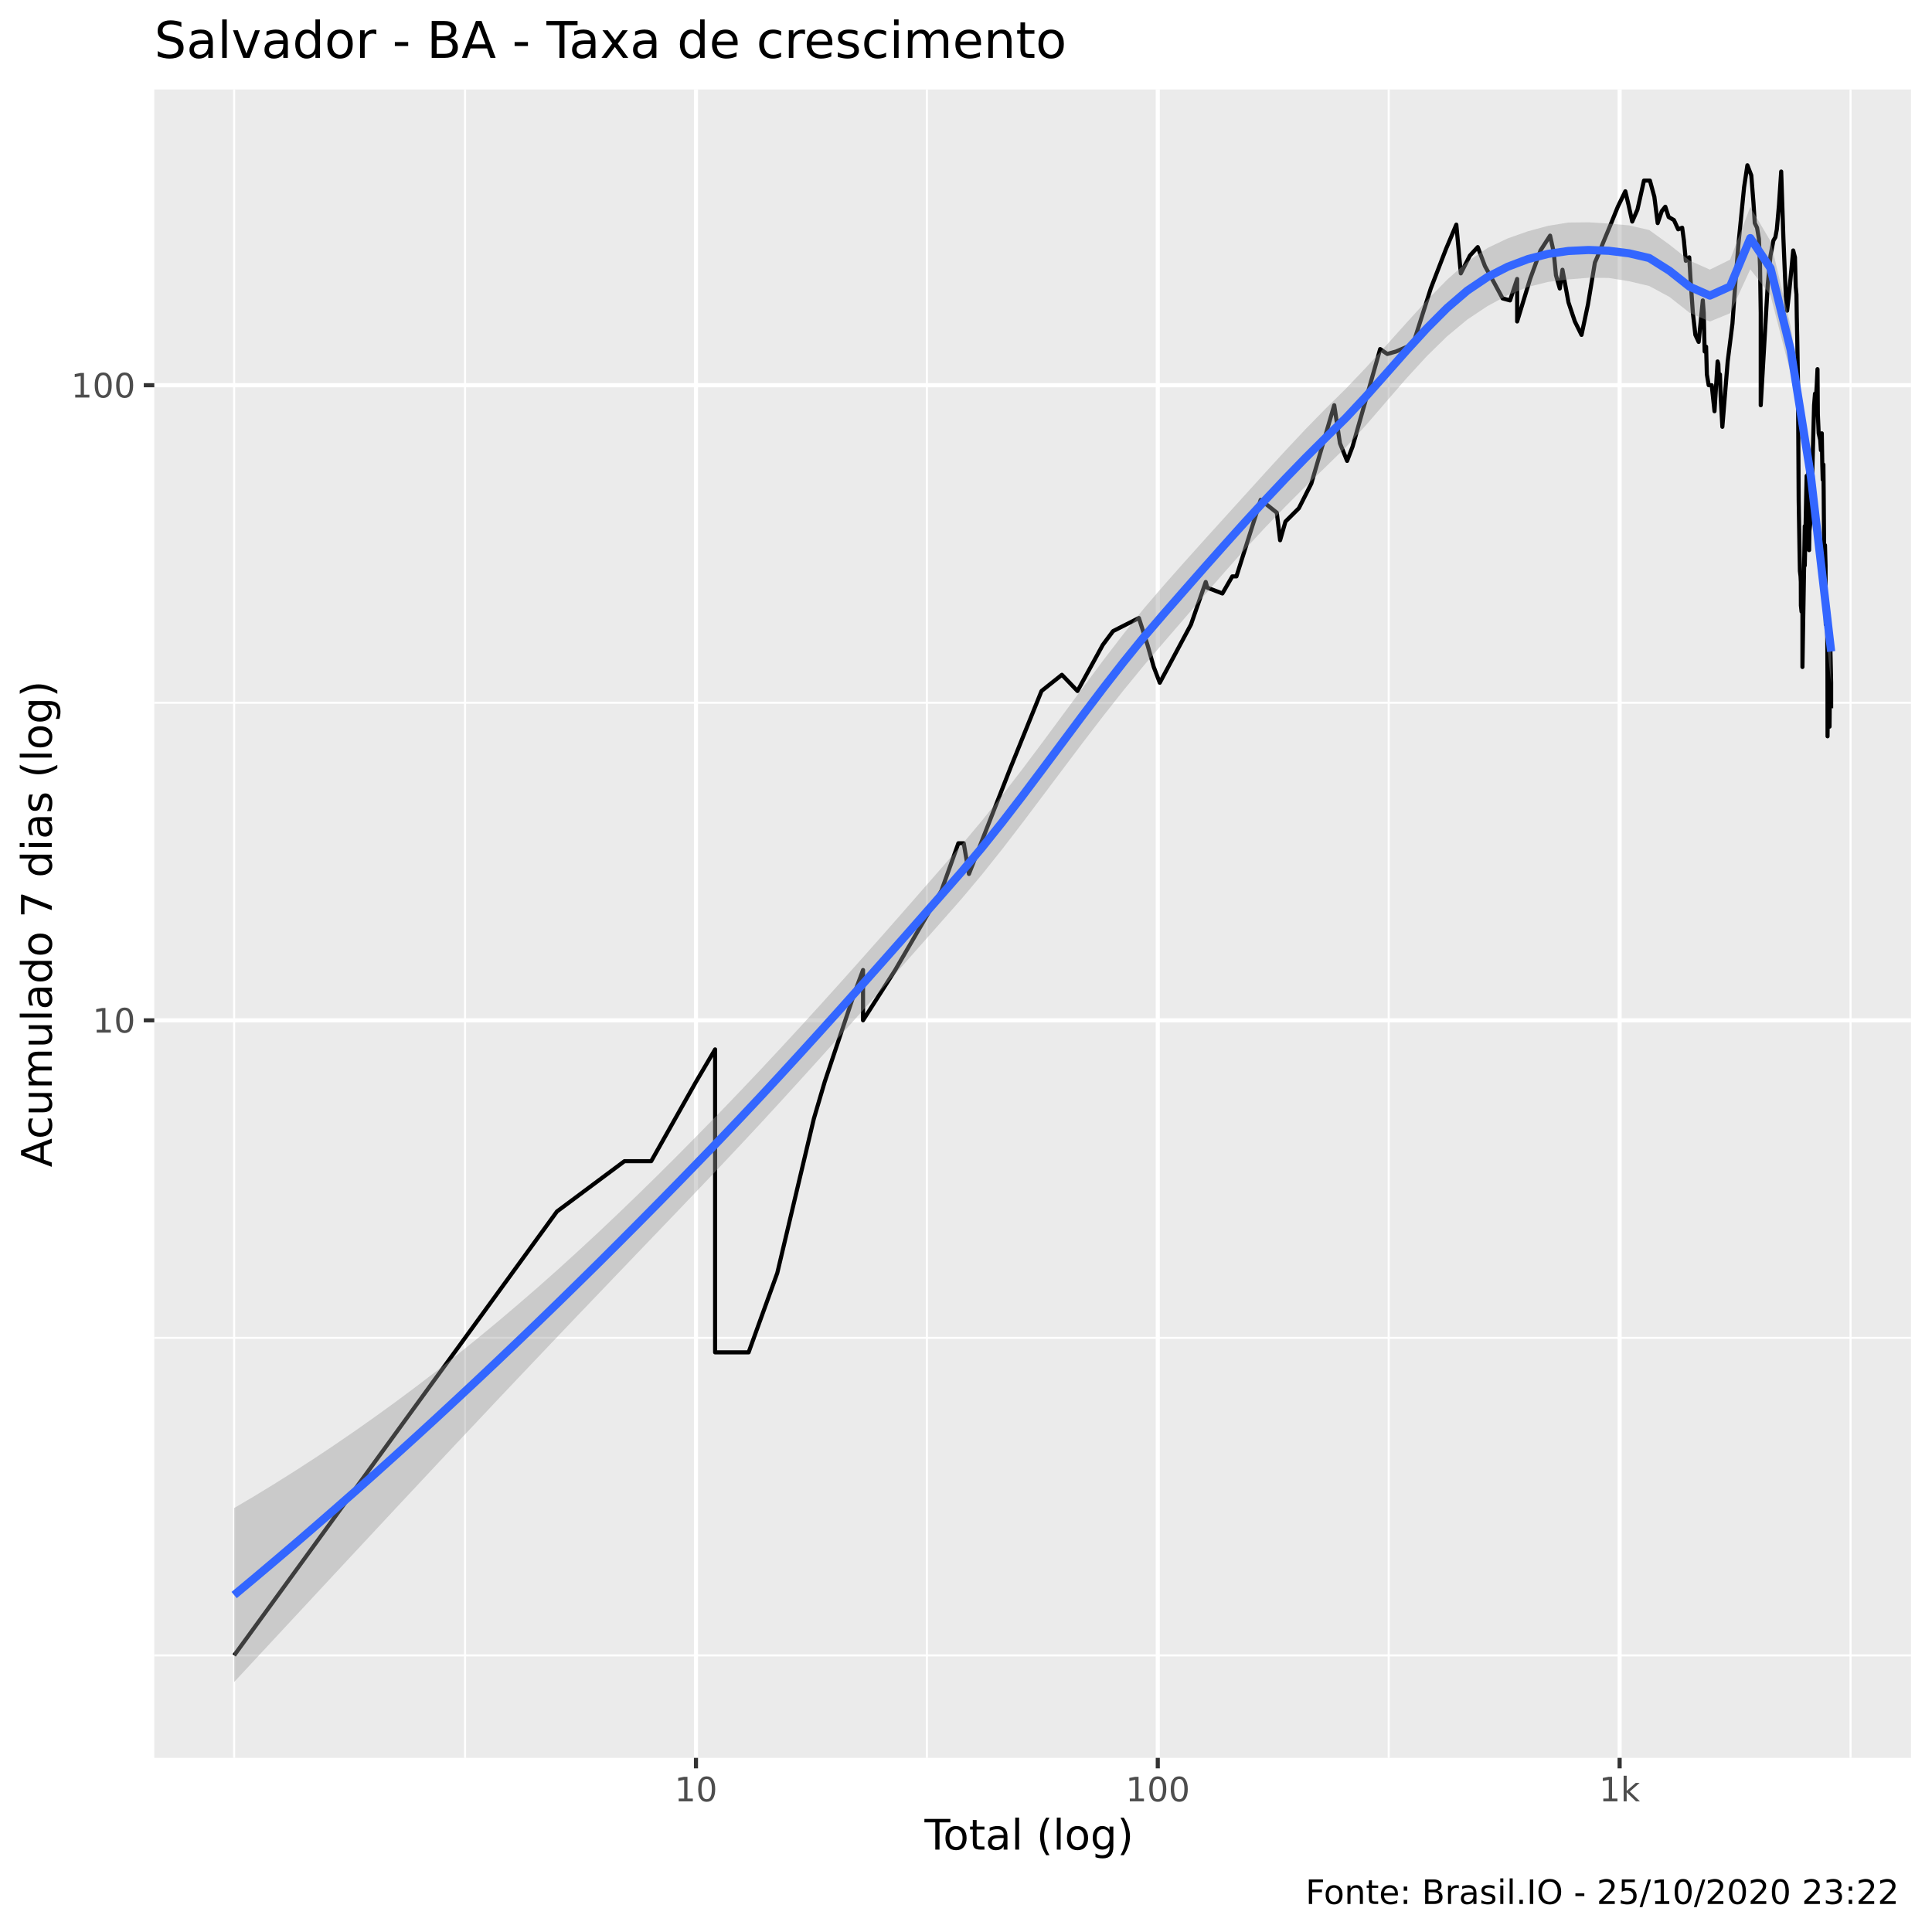
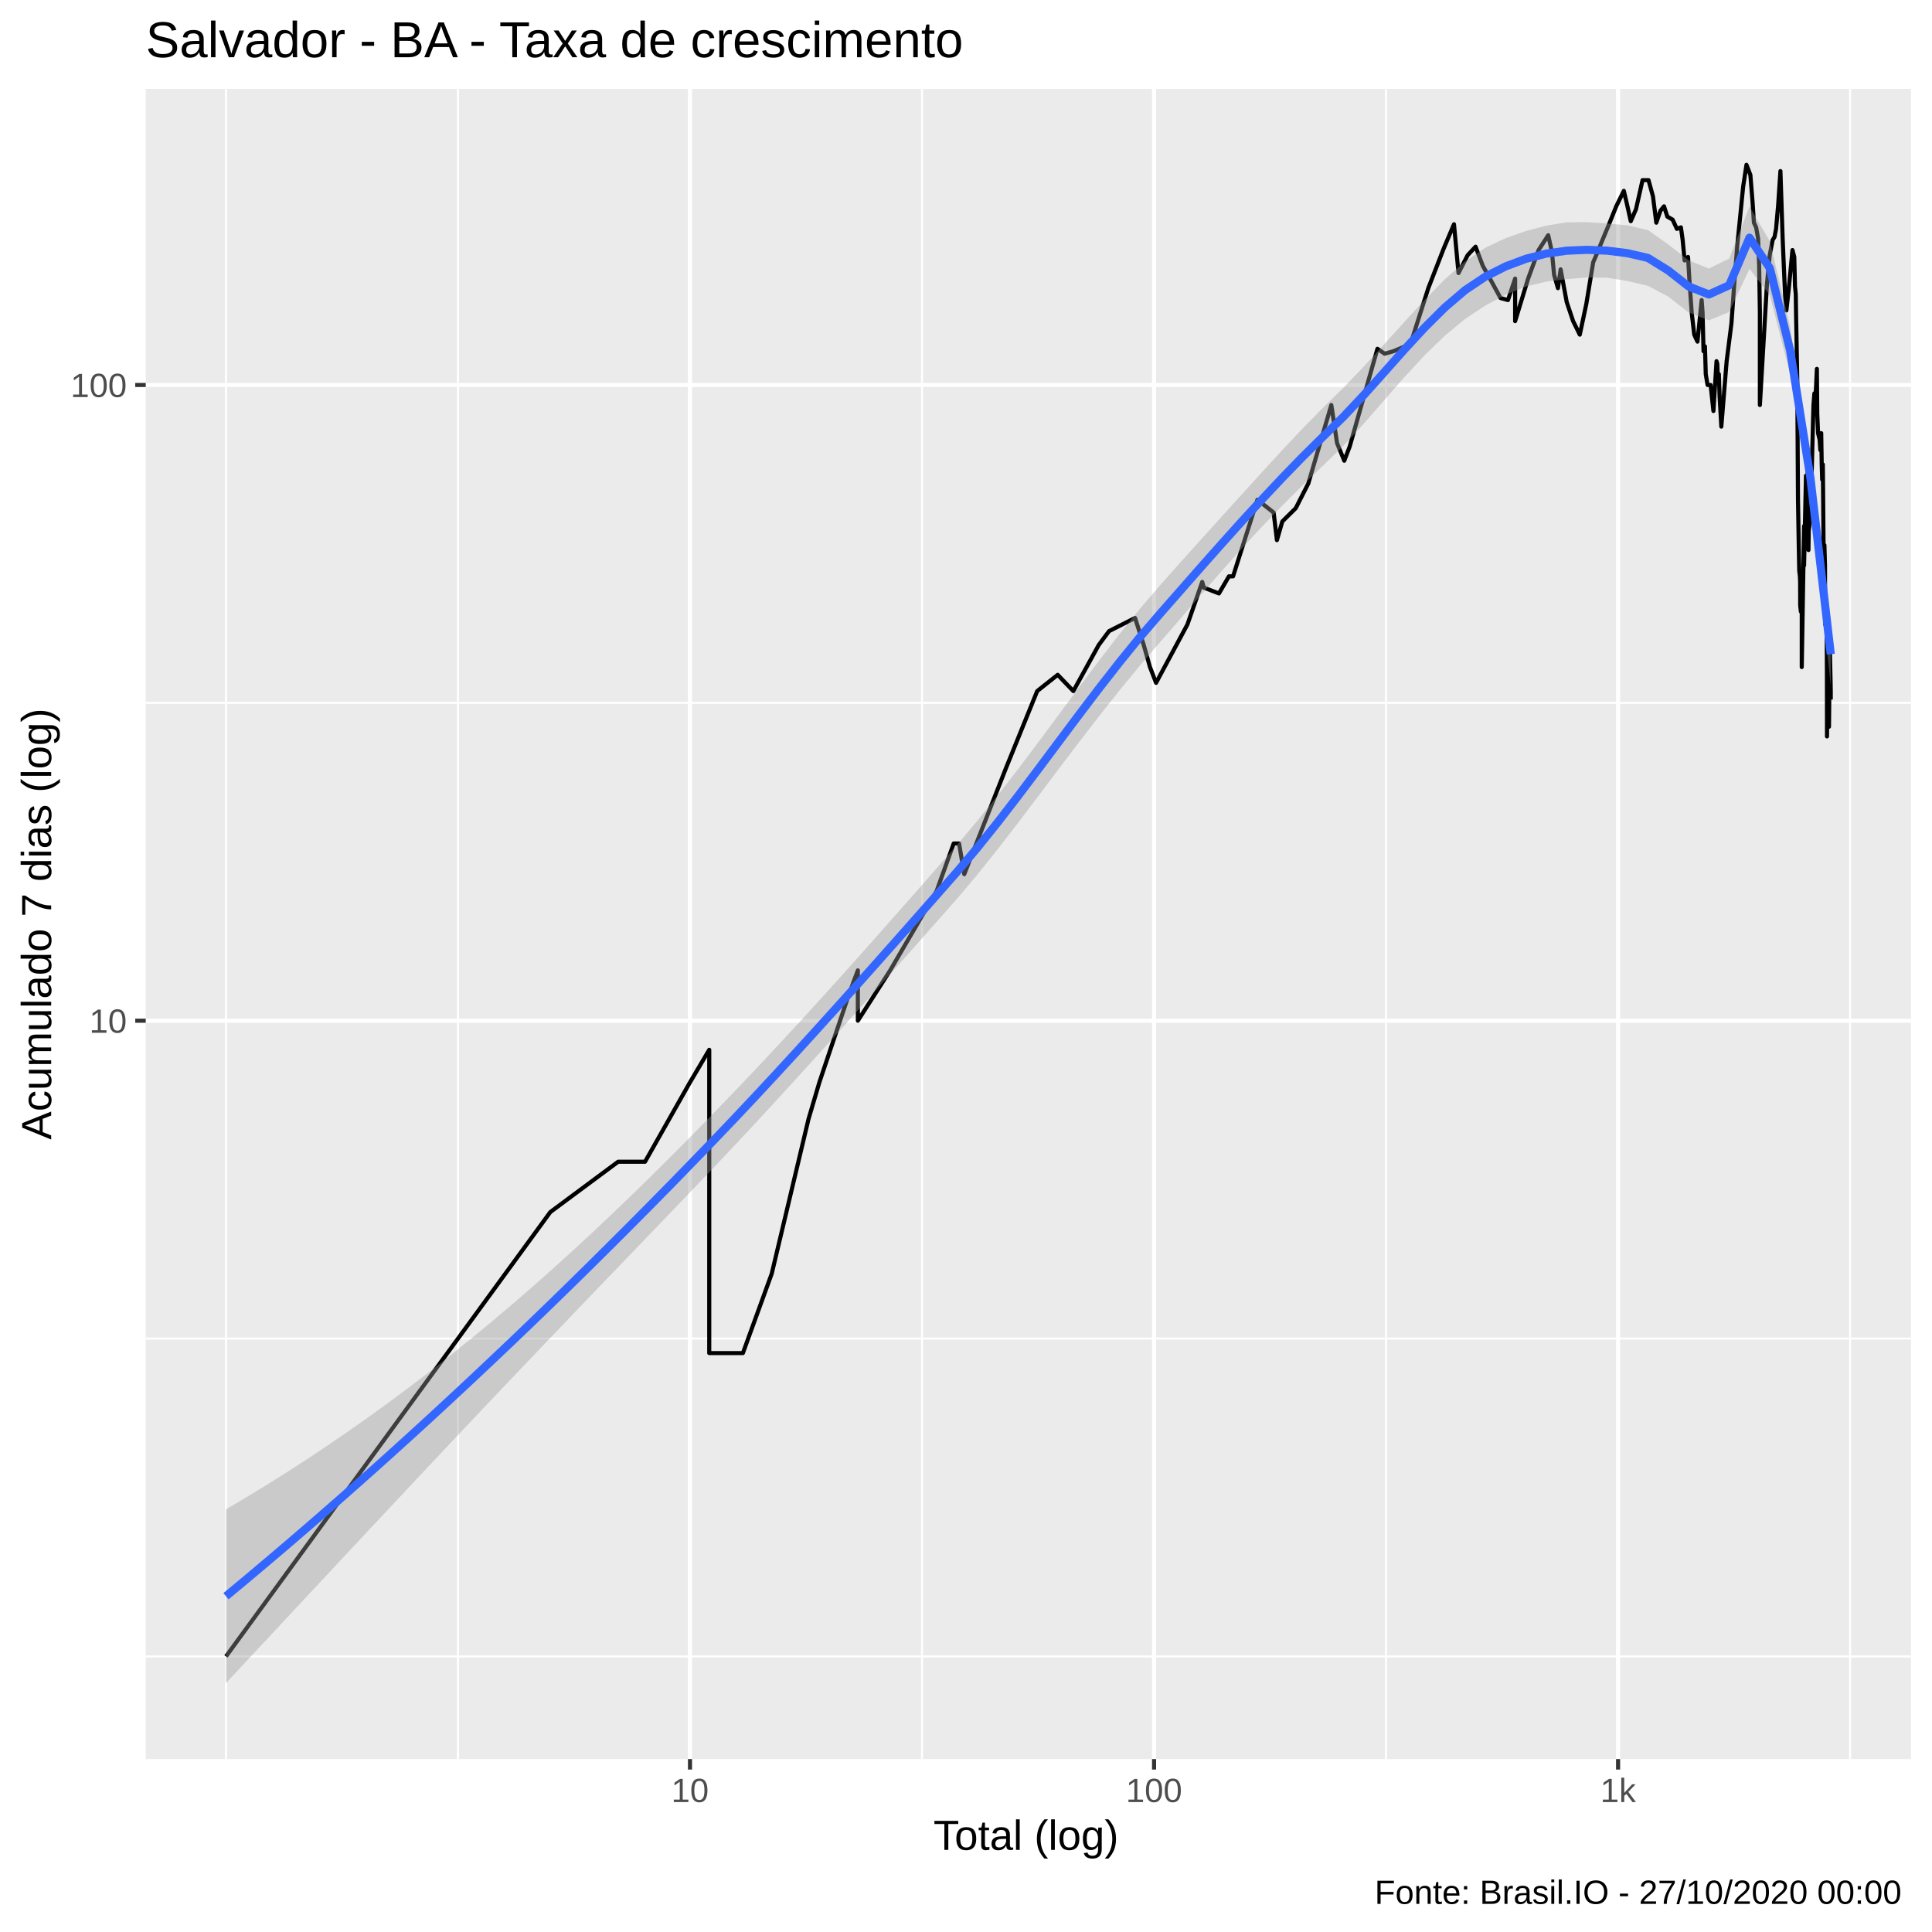
<svg xmlns="http://www.w3.org/2000/svg" viewBox="0 0 504.00 504.00">
  <defs>
    <style type="text/css">
    line, polyline, polygon, path, rect, circle {
      fill: none;
      stroke: #000000;
      stroke-linecap: round;
      stroke-linejoin: round;
      stroke-miterlimit: 10.00;
    }
  </style>
  </defs>
  <rect width="100%" height="100%" style="stroke: none; fill: #FFFFFF;" />
-   <rect x="0" y="0.00" width="504.00" height="504.00" style="stroke-width: 1.07; stroke: #FFFFFF; fill: #FFFFFF;" />
+   <rect x="-0" y="0.00" width="504.00" height="504.00" style="stroke-width: 1.07; stroke: #FFFFFF; fill: #FFFFFF;" />
  <defs>
-     <clipPath id="cpNDAuMjV8NDk4LjUyfDQ1OC41N3wyMy4zMw==">
-       <rect x="40.25" y="23.33" width="458.27" height="435.24" />
+     <clipPath id="cpMzguMDJ8NDk4LjUyfDQ1OC44OHwyMy4xOQ==">
+       <rect x="38.02" y="23.19" width="460.50" height="435.69" />
    </clipPath>
  </defs>
-   <rect x="40.25" y="23.33" width="458.27" height="435.24" style="stroke-width: 1.07; stroke: none; fill: #EBEBEB;" clip-path="url(#cpNDAuMjV8NDk4LjUyfDQ1OC41N3wyMy4zMw==)" />
-   <polyline points="40.25,431.84 498.52,431.84 " style="stroke-width: 0.53; stroke: #FFFFFF; stroke-linecap: butt;" clip-path="url(#cpNDAuMjV8NDk4LjUyfDQ1OC41N3wyMy4zMw==)" />
-   <polyline points="40.25,349.00 498.52,349.00 " style="stroke-width: 0.53; stroke: #FFFFFF; stroke-linecap: butt;" clip-path="url(#cpNDAuMjV8NDk4LjUyfDQ1OC41N3wyMy4zMw==)" />
-   <polyline points="40.25,183.33 498.52,183.33 " style="stroke-width: 0.53; stroke: #FFFFFF; stroke-linecap: butt;" clip-path="url(#cpNDAuMjV8NDk4LjUyfDQ1OC41N3wyMy4zMw==)" />
-   <polyline points="61.08,458.57 61.08,23.33 " style="stroke-width: 0.53; stroke: #FFFFFF; stroke-linecap: butt;" clip-path="url(#cpNDAuMjV8NDk4LjUyfDQ1OC41N3wyMy4zMw==)" />
-   <polyline points="121.32,458.57 121.32,23.33 " style="stroke-width: 0.53; stroke: #FFFFFF; stroke-linecap: butt;" clip-path="url(#cpNDAuMjV8NDk4LjUyfDQ1OC41N3wyMy4zMw==)" />
-   <polyline points="241.80,458.57 241.80,23.33 " style="stroke-width: 0.53; stroke: #FFFFFF; stroke-linecap: butt;" clip-path="url(#cpNDAuMjV8NDk4LjUyfDQ1OC41N3wyMy4zMw==)" />
-   <polyline points="362.27,458.57 362.27,23.33 " style="stroke-width: 0.53; stroke: #FFFFFF; stroke-linecap: butt;" clip-path="url(#cpNDAuMjV8NDk4LjUyfDQ1OC41N3wyMy4zMw==)" />
-   <polyline points="482.75,458.57 482.75,23.33 " style="stroke-width: 0.53; stroke: #FFFFFF; stroke-linecap: butt;" clip-path="url(#cpNDAuMjV8NDk4LjUyfDQ1OC41N3wyMy4zMw==)" />
-   <polyline points="40.25,266.17 498.52,266.17 " style="stroke-width: 1.07; stroke: #FFFFFF; stroke-linecap: butt;" clip-path="url(#cpNDAuMjV8NDk4LjUyfDQ1OC41N3wyMy4zMw==)" />
-   <polyline points="40.25,100.49 498.52,100.49 " style="stroke-width: 1.07; stroke: #FFFFFF; stroke-linecap: butt;" clip-path="url(#cpNDAuMjV8NDk4LjUyfDQ1OC41N3wyMy4zMw==)" />
-   <polyline points="181.56,458.57 181.56,23.33 " style="stroke-width: 1.07; stroke: #FFFFFF; stroke-linecap: butt;" clip-path="url(#cpNDAuMjV8NDk4LjUyfDQ1OC41N3wyMy4zMw==)" />
-   <polyline points="302.03,458.57 302.03,23.33 " style="stroke-width: 1.07; stroke: #FFFFFF; stroke-linecap: butt;" clip-path="url(#cpNDAuMjV8NDk4LjUyfDQ1OC41N3wyMy4zMw==)" />
-   <polyline points="422.51,458.57 422.51,23.33 " style="stroke-width: 1.07; stroke: #FFFFFF; stroke-linecap: butt;" clip-path="url(#cpNDAuMjV8NDk4LjUyfDQ1OC41N3wyMy4zMw==)" />
-   <polyline points="61.08,431.84 97.35,381.97 97.35,381.97 97.35,381.97 118.57,352.79 145.29,316.04 145.29,316.04 162.90,302.92 169.88,302.92 181.56,282.22 186.55,273.75 186.55,282.22 186.55,302.92 186.55,302.92 186.55,332.09 186.55,352.79 195.29,352.79 202.77,332.09 212.31,291.83 212.31,291.83 215.14,282.22 222.81,259.31 225.14,253.05 225.14,266.17 233.53,253.05 245.59,232.35 250.01,219.98 251.41,219.98 252.77,227.99 263.63,200.24 271.70,180.26 277.02,176.03 281.08,180.26 287.68,168.24 289.03,166.42 290.36,164.64 297.10,161.22 299.35,168.24 300.98,174.00 302.55,178.11 310.69,162.91 314.54,151.82 314.95,153.30 318.89,154.82 321.47,150.36 322.55,150.36 328.87,130.39 333.08,133.74 333.94,140.94 335.34,136.06 338.82,132.60 342.08,126.16 348.06,105.71 349.56,115.65 351.42,120.24 352.83,116.55 360.04,91.06 361.90,92.34 364.18,91.70 368.62,89.81 373.24,75.26 377.24,64.90 379.91,58.60 381.08,71.32 383.45,66.68 385.50,64.46 387.38,69.43 389.78,73.76 391.98,77.84 393.92,78.37 395.78,72.77 395.78,83.86 399.16,72.77 401.87,65.34 404.37,61.47 405.32,65.78 405.90,71.80 406.90,75.26 407.60,70.37 409.17,78.90 410.83,83.86 412.57,87.37 414.25,79.43 416.06,68.50 417.23,65.78 418.09,63.59 419.99,59.00 422.04,53.93 424.00,49.90 424.86,53.56 425.80,57.80 427.16,54.69 428.86,47.11 430.41,47.11 431.57,51.34 432.44,58.20 433.51,55.07 434.43,53.93 435.30,56.62 436.68,57.41 437.78,59.82 438.83,59.41 439.28,62.74 439.78,68.04 440.67,67.13 441.00,72.77 441.62,81.62 442.27,87.37 443.13,89.20 444.21,78.37 444.45,81.62 444.69,91.70 445.07,90.44 445.27,97.67 445.74,100.49 446.54,100.49 447.26,107.28 448.07,94.29 448.26,94.96 448.42,99.07 448.68,97.67 448.87,103.43 449.31,111.34 450.70,94.29 451.94,84.44 452.74,73.26 453.47,64.03 454.21,56.62 454.98,48.84 455.84,43.11 456.86,45.75 457.42,52.81 457.77,58.20 458.36,59.41 458.85,62.31 459.14,69.43 459.32,81.62 459.32,105.71 461.15,74.26 461.87,66.68 462.63,62.74 463.14,61.89 463.52,59.82 464.07,53.56 464.66,44.75 465.24,62.31 465.54,69.43 465.88,77.32 466.20,81.06 466.79,75.77 467.79,65.34 468.25,67.13 468.45,74.76 468.64,76.80 468.73,82.73 468.84,87.98 469.03,99.07 469.22,130.39 469.44,143.51 469.54,148.94 469.71,150.36 469.78,151.82 469.80,157.95 469.97,159.56 470.20,156.36 470.20,174.00 470.81,137.25 470.81,147.54 471.18,129.31 471.30,124.13 471.36,129.31 471.53,132.60 471.75,121.19 471.94,143.51 472.02,138.46 472.44,134.89 472.78,123.14 473.24,105.71 473.48,102.68 473.62,105.71 473.93,100.49 474.13,96.30 474.22,108.07 474.44,113.04 474.84,114.77 475.02,117.45 475.25,113.04 475.38,121.19 475.49,125.13 475.67,121.19 475.74,128.24 475.87,144.83 476.08,142.21 476.23,147.54 476.25,156.36 476.29,162.91 476.47,161.22 476.59,157.95 476.66,162.91 476.73,176.03 476.75,192.08 476.94,172.03 477.07,162.91 477.12,176.03 477.14,187.12 477.25,182.48 477.27,189.56 477.47,168.24 477.60,174.00 477.69,178.11 477.69,184.76 " style="stroke-width: 1.07; stroke-linecap: butt;" clip-path="url(#cpNDAuMjV8NDk4LjUyfDQ1OC41N3wyMy4zMw==)" />
-   <polygon points="61.08,393.40 66.36,390.29 71.63,387.07 76.91,383.75 82.18,380.34 87.45,376.82 92.73,373.20 98.00,369.48 103.27,365.66 108.55,361.73 113.82,357.70 119.09,353.56 124.37,349.31 129.64,344.96 134.91,340.49 140.19,335.92 145.46,331.24 150.73,326.45 156.01,321.56 161.28,316.57 166.55,311.49 171.83,306.32 177.10,301.06 182.37,295.72 187.65,290.32 192.92,284.83 198.20,279.26 203.47,273.61 208.74,267.90 214.02,262.11 219.29,256.27 224.56,250.37 229.84,244.42 235.11,238.43 240.38,232.41 245.66,226.37 250.93,220.32 256.20,214.03 261.48,207.43 266.75,200.58 272.02,193.55 277.30,186.41 282.57,179.27 287.84,172.20 293.12,165.33 298.39,158.76 303.67,152.61 308.94,146.66 314.21,140.79 319.49,134.96 324.76,129.14 330.03,123.33 335.31,117.57 340.58,111.95 345.85,106.56 351.13,101.36 356.40,95.83 361.67,90.05 366.95,84.17 372.22,78.38 377.49,72.98 382.77,68.29 388.04,64.70 393.31,62.19 398.59,60.33 403.86,58.91 409.13,58.05 414.41,57.99 419.68,58.33 424.96,58.79 430.23,60.01 435.50,63.81 440.78,67.99 446.05,70.33 451.32,67.75 456.60,53.99 461.87,62.90 467.14,85.16 472.42,119.62 477.69,161.61 477.69,178.31 472.42,129.18 467.14,97.46 461.87,77.02 456.60,70.25 451.32,81.72 446.05,83.88 440.78,81.61 435.50,77.45 430.23,74.61 424.96,73.36 419.68,72.51 414.41,72.46 409.13,72.89 403.86,73.54 398.59,74.85 393.31,77.00 388.04,79.85 382.77,83.36 377.49,87.75 372.22,92.91 366.95,98.65 361.67,104.74 356.40,110.85 351.13,116.62 345.85,121.78 340.58,126.88 335.31,132.15 330.03,137.62 324.76,143.30 319.49,149.20 314.21,155.25 308.94,161.37 303.67,167.47 298.39,173.62 293.12,180.05 287.84,186.73 282.57,193.60 277.30,200.59 272.02,207.62 266.75,214.62 261.48,221.48 256.20,228.10 250.93,234.38 245.66,240.37 240.38,246.34 235.11,252.30 229.84,258.24 224.56,264.17 219.29,270.07 214.02,275.94 208.74,281.77 203.47,287.55 198.20,293.28 192.92,298.94 187.65,304.54 182.37,310.08 177.10,315.60 171.83,321.10 166.55,326.61 161.28,332.11 156.01,337.62 150.73,343.13 145.46,348.66 140.19,354.21 134.91,359.77 129.64,365.34 124.37,370.94 119.09,376.54 113.82,382.16 108.55,387.80 103.27,393.44 98.00,399.09 92.73,404.75 87.45,410.42 82.18,416.09 76.91,421.76 71.63,427.44 66.36,433.11 61.08,438.79 " style="stroke-width: 0.00; stroke: none; fill: #999999; fill-opacity: 0.40;" clip-path="url(#cpNDAuMjV8NDk4LjUyfDQ1OC41N3wyMy4zMw==)" />
-   <polyline points="61.08,393.40 66.36,390.29 71.63,387.07 76.91,383.75 82.18,380.34 87.45,376.82 92.73,373.20 98.00,369.48 103.27,365.66 108.55,361.73 113.82,357.70 119.09,353.56 124.37,349.31 129.64,344.96 134.91,340.49 140.19,335.92 145.46,331.24 150.73,326.45 156.01,321.56 161.28,316.57 166.55,311.49 171.83,306.32 177.10,301.06 182.37,295.72 187.65,290.32 192.92,284.83 198.20,279.26 203.47,273.61 208.74,267.90 214.02,262.11 219.29,256.27 224.56,250.37 229.84,244.42 235.11,238.43 240.38,232.41 245.66,226.37 250.93,220.32 256.20,214.03 261.48,207.43 266.75,200.58 272.02,193.55 277.30,186.41 282.57,179.27 287.84,172.20 293.12,165.33 298.39,158.76 303.67,152.61 308.94,146.66 314.21,140.79 319.49,134.96 324.76,129.14 330.03,123.33 335.31,117.57 340.58,111.95 345.85,106.56 351.13,101.36 356.40,95.83 361.67,90.05 366.95,84.17 372.22,78.38 377.49,72.98 382.77,68.29 388.04,64.70 393.31,62.19 398.59,60.33 403.86,58.91 409.13,58.05 414.41,57.99 419.68,58.33 424.96,58.79 430.23,60.01 435.50,63.81 440.78,67.99 446.05,70.33 451.32,67.75 456.60,53.99 461.87,62.90 467.14,85.16 472.42,119.62 477.69,161.61 " style="stroke-width: 2.13; stroke: none;" clip-path="url(#cpNDAuMjV8NDk4LjUyfDQ1OC41N3wyMy4zMw==)" />
-   <polyline points="477.69,178.31 472.42,129.18 467.14,97.46 461.87,77.02 456.60,70.25 451.32,81.72 446.05,83.88 440.78,81.61 435.50,77.45 430.23,74.61 424.96,73.36 419.68,72.51 414.41,72.46 409.13,72.89 403.86,73.54 398.59,74.85 393.31,77.00 388.04,79.85 382.77,83.36 377.49,87.75 372.22,92.91 366.95,98.65 361.67,104.74 356.40,110.85 351.13,116.62 345.85,121.78 340.58,126.88 335.31,132.15 330.03,137.62 324.76,143.30 319.49,149.20 314.21,155.25 308.94,161.37 303.67,167.47 298.39,173.62 293.12,180.05 287.84,186.73 282.57,193.60 277.30,200.59 272.02,207.62 266.75,214.62 261.48,221.48 256.20,228.10 250.93,234.38 245.66,240.37 240.38,246.34 235.11,252.30 229.84,258.24 224.56,264.17 219.29,270.07 214.02,275.94 208.74,281.77 203.47,287.55 198.20,293.28 192.92,298.94 187.65,304.54 182.37,310.08 177.10,315.60 171.83,321.10 166.55,326.61 161.28,332.11 156.01,337.62 150.73,343.13 145.46,348.66 140.19,354.21 134.91,359.77 129.64,365.34 124.37,370.94 119.09,376.54 113.82,382.16 108.55,387.80 103.27,393.44 98.00,399.09 92.73,404.75 87.45,410.42 82.18,416.09 76.91,421.76 71.63,427.44 66.36,433.11 61.08,438.79 " style="stroke-width: 2.13; stroke: none;" clip-path="url(#cpNDAuMjV8NDk4LjUyfDQ1OC41N3wyMy4zMw==)" />
-   <polyline points="61.08,416.10 66.36,411.70 71.63,407.25 76.91,402.76 82.18,398.21 87.45,393.62 92.73,388.98 98.00,384.29 103.27,379.55 108.55,374.76 113.82,369.93 119.09,365.05 124.37,360.12 129.64,355.15 134.91,350.13 140.19,345.06 145.46,339.95 150.73,334.79 156.01,329.59 161.28,324.34 166.55,319.05 171.83,313.71 177.10,308.33 182.37,302.90 187.65,297.43 192.92,291.89 198.20,286.27 203.47,280.58 208.74,274.83 214.02,269.02 219.29,263.17 224.56,257.27 229.84,251.33 235.11,245.37 240.38,239.38 245.66,233.37 250.93,227.35 256.20,221.07 261.48,214.45 266.75,207.60 272.02,200.58 277.30,193.50 282.57,186.43 287.84,179.47 293.12,172.69 298.39,166.19 303.67,160.04 308.94,154.02 314.21,148.02 319.49,142.08 324.76,136.22 330.03,130.47 335.31,124.86 340.58,119.42 345.85,114.17 351.13,108.99 356.40,103.34 361.67,97.39 366.95,91.41 372.22,85.65 377.49,80.36 382.77,75.82 388.04,72.27 393.31,69.59 398.59,67.59 403.86,66.23 409.13,65.47 414.41,65.22 419.68,65.42 424.96,66.08 430.23,67.31 435.50,70.63 440.78,74.80 446.05,77.11 451.32,74.74 456.60,62.12 461.87,69.96 467.14,91.31 472.42,124.40 477.69,169.96 " style="stroke-width: 2.13; stroke: #3366FF; stroke-linecap: butt;" clip-path="url(#cpNDAuMjV8NDk4LjUyfDQ1OC41N3wyMy4zMw==)" />
+   <rect x="38.02" y="23.19" width="460.50" height="435.69" style="stroke-width: 1.07; stroke: none; fill: #EBEBEB;" clip-path="url(#cpMzguMDJ8NDk4LjUyfDQ1OC44OHwyMy4xOQ==)" />
+   <polyline points="38.02,432.11 498.52,432.11 " style="stroke-width: 0.53; stroke: #FFFFFF; stroke-linecap: butt;" clip-path="url(#cpMzguMDJ8NDk4LjUyfDQ1OC44OHwyMy4xOQ==)" />
+   <polyline points="38.02,349.19 498.52,349.19 " style="stroke-width: 0.53; stroke: #FFFFFF; stroke-linecap: butt;" clip-path="url(#cpMzguMDJ8NDk4LjUyfDQ1OC44OHwyMy4xOQ==)" />
+   <polyline points="38.02,183.35 498.52,183.35 " style="stroke-width: 0.53; stroke: #FFFFFF; stroke-linecap: butt;" clip-path="url(#cpMzguMDJ8NDk4LjUyfDQ1OC44OHwyMy4xOQ==)" />
+   <polyline points="58.95,458.88 58.95,23.19 " style="stroke-width: 0.53; stroke: #FFFFFF; stroke-linecap: butt;" clip-path="url(#cpMzguMDJ8NDk4LjUyfDQ1OC44OHwyMy4xOQ==)" />
+   <polyline points="119.48,458.88 119.48,23.19 " style="stroke-width: 0.53; stroke: #FFFFFF; stroke-linecap: butt;" clip-path="url(#cpMzguMDJ8NDk4LjUyfDQ1OC44OHwyMy4xOQ==)" />
+   <polyline points="240.53,458.88 240.53,23.19 " style="stroke-width: 0.53; stroke: #FFFFFF; stroke-linecap: butt;" clip-path="url(#cpMzguMDJ8NDk4LjUyfDQ1OC44OHwyMy4xOQ==)" />
+   <polyline points="361.58,458.88 361.58,23.19 " style="stroke-width: 0.53; stroke: #FFFFFF; stroke-linecap: butt;" clip-path="url(#cpMzguMDJ8NDk4LjUyfDQ1OC44OHwyMy4xOQ==)" />
+   <polyline points="482.63,458.88 482.63,23.19 " style="stroke-width: 0.53; stroke: #FFFFFF; stroke-linecap: butt;" clip-path="url(#cpMzguMDJ8NDk4LjUyfDQ1OC44OHwyMy4xOQ==)" />
+   <polyline points="38.02,266.27 498.52,266.27 " style="stroke-width: 1.07; stroke: #FFFFFF; stroke-linecap: butt;" clip-path="url(#cpMzguMDJ8NDk4LjUyfDQ1OC44OHwyMy4xOQ==)" />
+   <polyline points="38.02,100.43 498.52,100.43 " style="stroke-width: 1.07; stroke: #FFFFFF; stroke-linecap: butt;" clip-path="url(#cpMzguMDJ8NDk4LjUyfDQ1OC44OHwyMy4xOQ==)" />
+   <polyline points="180.00,458.88 180.00,23.19 " style="stroke-width: 1.07; stroke: #FFFFFF; stroke-linecap: butt;" clip-path="url(#cpMzguMDJ8NDk4LjUyfDQ1OC44OHwyMy4xOQ==)" />
+   <polyline points="301.06,458.88 301.06,23.19 " style="stroke-width: 1.07; stroke: #FFFFFF; stroke-linecap: butt;" clip-path="url(#cpMzguMDJ8NDk4LjUyfDQ1OC44OHwyMy4xOQ==)" />
+   <polyline points="422.11,458.88 422.11,23.19 " style="stroke-width: 1.07; stroke: #FFFFFF; stroke-linecap: butt;" clip-path="url(#cpMzguMDJ8NDk4LjUyfDQ1OC44OHwyMy4xOQ==)" />
+   <polyline points="58.95,432.11 95.39,382.18 95.39,382.18 95.39,382.18 116.71,352.98 143.56,316.19 143.56,316.19 161.25,303.06 168.27,303.06 180.00,282.34 185.02,273.86 185.02,282.34 185.02,303.06 185.02,303.06 185.02,332.26 185.02,352.98 193.80,352.98 201.32,332.26 210.91,291.96 210.91,291.96 213.75,282.34 221.46,259.40 223.79,253.14 223.79,266.27 232.22,253.14 244.34,232.42 248.79,220.04 250.19,220.04 251.55,228.05 262.47,200.27 270.57,180.28 275.92,176.04 280.00,180.28 286.63,168.25 287.99,166.42 289.32,164.64 296.10,161.21 298.36,168.25 299.99,174.01 301.58,178.13 309.76,162.91 313.62,151.81 314.03,153.29 317.99,154.81 320.59,150.35 321.67,150.35 328.02,130.36 332.25,133.71 333.11,140.91 334.52,136.03 338.02,132.57 341.30,126.12 347.30,105.66 348.80,115.61 350.68,120.19 352.09,116.50 359.33,90.99 361.21,92.27 363.50,91.63 367.96,89.74 372.60,75.17 376.63,64.80 379.30,58.50 380.48,71.23 382.86,66.58 384.93,64.36 386.81,69.33 389.22,73.67 391.44,77.75 393.38,78.28 395.25,72.68 395.25,83.78 398.64,72.68 401.37,65.24 403.88,61.37 404.84,65.68 405.42,71.71 406.42,75.17 407.12,70.27 408.71,78.81 410.38,83.78 412.12,87.30 413.81,79.35 415.62,68.40 416.80,65.68 417.67,63.49 419.58,58.90 421.63,53.82 423.61,49.79 424.47,53.45 425.42,57.70 426.78,54.58 428.49,46.99 430.05,46.99 431.21,51.23 432.08,58.09 433.16,54.96 434.09,53.82 434.96,56.51 436.34,57.30 437.45,59.71 438.50,59.31 438.96,62.64 439.46,67.94 440.36,67.03 440.69,72.68 441.31,81.53 441.97,87.30 442.82,89.12 443.91,78.28 444.15,81.53 444.40,91.63 444.77,90.36 444.98,97.60 445.45,100.43 446.25,100.43 446.98,107.22 447.79,94.22 447.99,94.89 448.15,99.00 448.40,97.60 448.59,103.37 449.04,111.29 450.43,94.22 451.68,84.36 452.48,73.17 453.21,63.93 453.96,56.51 454.73,48.73 455.60,42.99 456.62,45.63 457.19,52.70 457.54,58.09 458.12,59.31 458.63,62.21 458.91,69.33 459.10,81.53 459.10,105.66 460.94,74.17 461.66,66.58 462.42,62.64 462.93,61.79 463.32,59.71 463.87,53.45 464.46,44.63 465.04,62.21 465.34,69.33 465.69,77.23 466.01,80.98 466.60,75.68 467.60,65.24 468.07,67.03 468.26,74.67 468.46,76.71 468.55,82.65 468.65,87.90 468.85,99.00 469.04,130.36 469.26,143.49 469.37,148.92 469.54,150.35 469.60,151.81 469.62,157.94 469.79,159.56 470.02,156.36 470.02,174.01 470.63,137.22 470.63,147.53 471.01,129.27 471.13,124.09 471.20,129.27 471.36,132.57 471.59,121.15 471.77,143.49 471.85,138.43 472.28,134.86 472.62,123.09 473.08,105.66 473.32,102.62 473.46,105.66 473.78,100.43 473.97,96.23 474.07,108.02 474.28,112.99 474.69,114.72 474.87,117.41 475.10,112.99 475.23,121.15 475.35,125.10 475.52,121.15 475.59,128.20 475.73,144.81 475.93,142.19 476.09,147.53 476.10,156.36 476.14,162.91 476.33,161.21 476.44,157.94 476.52,162.91 476.59,176.04 476.61,192.11 476.80,172.04 476.93,162.91 476.98,176.04 477.00,187.14 477.11,182.49 477.13,189.58 477.33,168.25 477.46,174.01 477.55,178.13 477.59,180.28 477.59,182.49 " style="stroke-width: 1.07; stroke-linecap: butt;" clip-path="url(#cpMzguMDJ8NDk4LjUyfDQ1OC44OHwyMy4xOQ==)" />
+   <polygon points="58.95,393.74 64.25,390.60 69.55,387.37 74.85,384.05 80.15,380.62 85.45,377.09 90.75,373.46 96.05,369.73 101.35,365.90 106.65,361.96 111.95,357.92 117.24,353.77 122.54,349.51 127.84,345.15 133.14,340.67 138.44,336.09 143.74,331.40 149.04,326.61 154.34,321.71 159.64,316.71 164.94,311.62 170.24,306.44 175.54,301.17 180.83,295.83 186.13,290.42 191.43,284.92 196.73,279.35 202.03,273.69 207.33,267.97 212.63,262.18 217.93,256.33 223.23,250.42 228.53,244.47 233.83,238.47 239.13,232.45 244.43,226.41 249.72,220.35 255.02,214.05 260.32,207.44 265.62,200.59 270.92,193.55 276.22,186.41 281.52,179.26 286.82,172.19 292.12,165.31 297.42,158.74 302.72,152.58 308.02,146.62 313.31,140.73 318.61,134.87 323.91,129.01 329.21,123.18 334.51,117.41 339.81,111.78 345.11,106.39 350.41,101.20 355.71,95.68 361.01,89.90 366.31,84.03 371.61,78.26 376.90,72.86 382.20,68.19 387.50,64.61 392.80,62.11 398.10,60.26 403.40,58.85 408.70,58.00 414.00,57.95 419.30,58.31 424.60,58.80 429.90,60.02 435.20,63.77 440.49,67.90 445.79,70.07 451.09,67.45 456.39,53.88 461.69,62.93 466.99,85.24 472.29,119.96 477.59,162.44 477.59,178.87 472.29,129.46 466.99,97.50 461.69,76.99 456.39,70.13 451.09,81.39 445.79,83.58 440.49,81.51 435.20,77.38 429.90,74.57 424.60,73.32 419.30,72.46 414.00,72.39 408.70,72.81 403.40,73.45 398.10,74.74 392.80,76.87 387.50,79.70 382.20,83.20 376.90,87.59 371.61,92.73 366.31,98.45 361.01,104.51 355.71,110.59 350.41,116.34 345.11,121.49 339.81,126.60 334.51,131.90 329.21,137.40 323.91,143.13 318.61,149.06 313.31,155.15 308.02,161.30 302.72,167.41 297.42,173.57 292.12,180.01 286.82,186.69 281.52,193.57 276.22,200.56 270.92,207.60 265.62,214.61 260.32,221.47 255.02,228.10 249.72,234.39 244.43,240.38 239.13,246.36 233.83,252.33 228.53,258.27 223.23,264.20 217.93,270.11 212.63,275.99 207.33,281.82 202.03,287.62 196.73,293.35 191.43,299.02 186.13,304.63 180.83,310.17 175.54,315.70 170.24,321.22 164.94,326.73 159.64,332.24 154.34,337.75 149.04,343.28 143.74,348.82 138.44,354.37 133.14,359.94 127.84,365.52 122.54,371.12 117.24,376.74 111.95,382.37 106.65,388.01 101.35,393.66 96.05,399.32 90.75,404.99 85.45,410.67 80.15,416.34 74.85,422.03 69.55,427.71 64.25,433.39 58.95,439.07 " style="stroke-width: 0.00; stroke: none; fill: #999999; fill-opacity: 0.40;" clip-path="url(#cpMzguMDJ8NDk4LjUyfDQ1OC44OHwyMy4xOQ==)" />
+   <polyline points="58.95,393.74 64.25,390.60 69.55,387.37 74.85,384.05 80.15,380.62 85.45,377.09 90.75,373.46 96.05,369.73 101.35,365.90 106.65,361.96 111.95,357.92 117.24,353.77 122.54,349.51 127.84,345.15 133.14,340.67 138.44,336.09 143.74,331.40 149.04,326.61 154.34,321.71 159.64,316.71 164.94,311.62 170.24,306.44 175.54,301.17 180.83,295.83 186.13,290.42 191.43,284.92 196.73,279.35 202.03,273.69 207.33,267.97 212.63,262.18 217.93,256.33 223.23,250.42 228.53,244.47 233.83,238.47 239.13,232.45 244.43,226.41 249.72,220.35 255.02,214.05 260.32,207.44 265.62,200.59 270.92,193.55 276.22,186.41 281.52,179.26 286.82,172.19 292.12,165.31 297.42,158.74 302.72,152.58 308.02,146.62 313.31,140.73 318.61,134.87 323.91,129.01 329.21,123.18 334.51,117.41 339.81,111.78 345.11,106.39 350.41,101.20 355.71,95.68 361.01,89.90 366.31,84.03 371.61,78.26 376.90,72.86 382.20,68.19 387.50,64.61 392.80,62.11 398.10,60.26 403.40,58.85 408.70,58.00 414.00,57.95 419.30,58.31 424.60,58.80 429.90,60.02 435.20,63.77 440.49,67.90 445.79,70.07 451.09,67.45 456.39,53.88 461.69,62.93 466.99,85.24 472.29,119.96 477.59,162.44 " style="stroke-width: 2.13; stroke: none;" clip-path="url(#cpMzguMDJ8NDk4LjUyfDQ1OC44OHwyMy4xOQ==)" />
+   <polyline points="477.59,178.87 472.29,129.46 466.99,97.50 461.69,76.99 456.39,70.13 451.09,81.39 445.79,83.58 440.49,81.51 435.20,77.38 429.90,74.57 424.60,73.32 419.30,72.46 414.00,72.39 408.70,72.81 403.40,73.45 398.10,74.74 392.80,76.87 387.50,79.70 382.20,83.20 376.90,87.59 371.61,92.73 366.31,98.45 361.01,104.51 355.71,110.59 350.41,116.34 345.11,121.49 339.81,126.60 334.51,131.90 329.21,137.40 323.91,143.13 318.61,149.06 313.31,155.15 308.02,161.30 302.72,167.41 297.42,173.57 292.12,180.01 286.82,186.69 281.52,193.57 276.22,200.56 270.92,207.60 265.62,214.61 260.32,221.47 255.02,228.10 249.72,234.39 244.43,240.38 239.13,246.36 233.83,252.33 228.53,258.27 223.23,264.20 217.93,270.11 212.63,275.99 207.33,281.82 202.03,287.62 196.73,293.35 191.43,299.02 186.13,304.63 180.83,310.17 175.54,315.70 170.24,321.22 164.94,326.73 159.64,332.24 154.34,337.75 149.04,343.28 143.74,348.82 138.44,354.37 133.14,359.94 127.84,365.52 122.54,371.12 117.24,376.74 111.95,382.37 106.65,388.01 101.35,393.66 96.05,399.32 90.75,404.99 85.45,410.67 80.15,416.34 74.85,422.03 69.55,427.71 64.25,433.39 58.95,439.07 " style="stroke-width: 2.13; stroke: none;" clip-path="url(#cpMzguMDJ8NDk4LjUyfDQ1OC44OHwyMy4xOQ==)" />
+   <polyline points="58.95,416.41 64.25,412.00 69.55,407.54 74.85,403.04 80.15,398.48 85.45,393.88 90.75,389.23 96.05,384.53 101.35,379.78 106.65,374.98 111.95,370.14 117.24,365.25 122.54,360.32 127.84,355.33 133.14,350.31 138.44,345.23 143.74,340.11 149.04,334.94 154.34,329.73 159.64,324.47 164.94,319.17 170.24,313.83 175.54,308.44 180.83,303.00 186.13,297.52 191.43,291.97 196.73,286.35 202.03,280.65 207.33,274.90 212.63,269.08 217.93,263.22 223.23,257.31 228.53,251.37 233.83,245.40 239.13,239.41 244.43,233.39 249.72,227.37 255.02,221.08 260.32,214.46 265.62,207.60 270.92,200.58 276.22,193.49 281.52,186.41 286.82,179.44 292.12,172.66 297.42,166.15 302.72,160.00 308.02,153.96 313.31,147.94 318.61,141.96 323.91,136.07 329.21,130.29 334.51,124.65 339.81,119.19 345.11,113.94 350.41,108.77 355.71,103.13 361.01,97.20 366.31,91.24 371.61,85.49 376.90,80.23 382.20,75.70 387.50,72.16 392.80,69.49 398.10,67.50 403.40,66.15 408.70,65.40 414.00,65.17 419.30,65.39 424.60,66.06 429.90,67.29 435.20,70.57 440.49,74.71 445.79,76.82 451.09,74.42 456.39,62.01 461.69,69.96 466.99,91.37 472.29,124.71 477.59,170.66 " style="stroke-width: 2.13; stroke: #3366FF; stroke-linecap: butt;" clip-path="url(#cpMzguMDJ8NDk4LjUyfDQ1OC44OHwyMy4xOQ==)" />
  <defs>
    <clipPath id="cpMC4wMHw1MDQuMDB8NTA0LjAwfDAuMDA=">
      <rect x="0.00" y="0.00" width="504.00" height="504.00" />
    </clipPath>
  </defs>
  <g clip-path="url(#cpMC4wMHw1MDQuMDB8NTA0LjAwfDAuMDA=)">
-     <text x="24.13" y="269.37" style="font-size: 8.80px; fill: #4D4D4D; font-family: DejaVu Sans;" textLength="11.20px" lengthAdjust="spacingAndGlyphs">10</text>
+     <text x="23.30" y="269.42" style="font-size: 8.80px; fill: #4D4D4D; font-family: Arial;" textLength="9.79px" lengthAdjust="spacingAndGlyphs">10</text>
  </g>
  <g clip-path="url(#cpMC4wMHw1MDQuMDB8NTA0LjAwfDAuMDA=)">
-     <text x="18.53" y="103.70" style="font-size: 8.80px; fill: #4D4D4D; font-family: DejaVu Sans;" textLength="16.80px" lengthAdjust="spacingAndGlyphs">100</text>
+     <text x="18.41" y="103.58" style="font-size: 8.80px; fill: #4D4D4D; font-family: Arial;" textLength="14.68px" lengthAdjust="spacingAndGlyphs">100</text>
  </g>
-   <polyline points="37.51,266.17 40.25,266.17 " style="stroke-width: 1.07; stroke: #333333; stroke-linecap: butt;" clip-path="url(#cpMC4wMHw1MDQuMDB8NTA0LjAwfDAuMDA=)" />
-   <polyline points="37.51,100.49 40.25,100.49 " style="stroke-width: 1.07; stroke: #333333; stroke-linecap: butt;" clip-path="url(#cpMC4wMHw1MDQuMDB8NTA0LjAwfDAuMDA=)" />
-   <polyline points="181.56,461.31 181.56,458.57 " style="stroke-width: 1.07; stroke: #333333; stroke-linecap: butt;" clip-path="url(#cpMC4wMHw1MDQuMDB8NTA0LjAwfDAuMDA=)" />
-   <polyline points="302.03,461.31 302.03,458.57 " style="stroke-width: 1.07; stroke: #333333; stroke-linecap: butt;" clip-path="url(#cpMC4wMHw1MDQuMDB8NTA0LjAwfDAuMDA=)" />
-   <polyline points="422.51,461.31 422.51,458.57 " style="stroke-width: 1.07; stroke: #333333; stroke-linecap: butt;" clip-path="url(#cpMC4wMHw1MDQuMDB8NTA0LjAwfDAuMDA=)" />
+   <polyline points="35.28,266.27 38.02,266.27 " style="stroke-width: 1.07; stroke: #333333; stroke-linecap: butt;" clip-path="url(#cpMC4wMHw1MDQuMDB8NTA0LjAwfDAuMDA=)" />
+   <polyline points="35.28,100.43 38.02,100.43 " style="stroke-width: 1.07; stroke: #333333; stroke-linecap: butt;" clip-path="url(#cpMC4wMHw1MDQuMDB8NTA0LjAwfDAuMDA=)" />
+   <polyline points="180.00,461.62 180.00,458.88 " style="stroke-width: 1.07; stroke: #333333; stroke-linecap: butt;" clip-path="url(#cpMC4wMHw1MDQuMDB8NTA0LjAwfDAuMDA=)" />
+   <polyline points="301.06,461.62 301.06,458.88 " style="stroke-width: 1.07; stroke: #333333; stroke-linecap: butt;" clip-path="url(#cpMC4wMHw1MDQuMDB8NTA0LjAwfDAuMDA=)" />
+   <polyline points="422.11,461.62 422.11,458.88 " style="stroke-width: 1.07; stroke: #333333; stroke-linecap: butt;" clip-path="url(#cpMC4wMHw1MDQuMDB8NTA0LjAwfDAuMDA=)" />
  <g clip-path="url(#cpMC4wMHw1MDQuMDB8NTA0LjAwfDAuMDA=)">
-     <text x="175.96" y="469.92" style="font-size: 8.80px; fill: #4D4D4D; font-family: DejaVu Sans;" textLength="11.20px" lengthAdjust="spacingAndGlyphs">10</text>
+     <text x="175.11" y="470.11" style="font-size: 8.80px; fill: #4D4D4D; font-family: Arial;" textLength="9.79px" lengthAdjust="spacingAndGlyphs">10</text>
  </g>
  <g clip-path="url(#cpMC4wMHw1MDQuMDB8NTA0LjAwfDAuMDA=)">
-     <text x="293.64" y="469.92" style="font-size: 8.80px; fill: #4D4D4D; font-family: DejaVu Sans;" textLength="16.80px" lengthAdjust="spacingAndGlyphs">100</text>
+     <text x="293.71" y="470.11" style="font-size: 8.80px; fill: #4D4D4D; font-family: Arial;" textLength="14.68px" lengthAdjust="spacingAndGlyphs">100</text>
  </g>
  <g clip-path="url(#cpMC4wMHw1MDQuMDB8NTA0LjAwfDAuMDA=)">
-     <text x="417.16" y="469.92" style="font-size: 8.80px; fill: #4D4D4D; font-family: DejaVu Sans;" textLength="10.69px" lengthAdjust="spacingAndGlyphs">1k</text>
+     <text x="417.46" y="470.11" style="font-size: 8.80px; fill: #4D4D4D; font-family: Arial;" textLength="9.29px" lengthAdjust="spacingAndGlyphs">1k</text>
  </g>
  <g clip-path="url(#cpMC4wMHw1MDQuMDB8NTA0LjAwfDAuMDA=)">
-     <text x="241.18" y="482.51" style="font-size: 11.00px; font-family: DejaVu Sans;" textLength="56.41px" lengthAdjust="spacingAndGlyphs">Total (log)</text>
+     <text x="243.51" y="482.57" style="font-size: 11.00px; font-family: Arial;" textLength="49.52px" lengthAdjust="spacingAndGlyphs">Total (log)</text>
  </g>
  <g clip-path="url(#cpMC4wMHw1MDQuMDB8NTA0LjAwfDAuMDA=)">
-     <text transform="translate(13.50,304.49) rotate(-90)" style="font-size: 11.00px; font-family: DejaVu Sans;" textLength="127.09px" lengthAdjust="spacingAndGlyphs">Acumulado 7 dias (log)</text>
+     <text transform="translate(13.35,297.28) rotate(-90)" style="font-size: 11.00px; font-family: Arial;" textLength="112.50px" lengthAdjust="spacingAndGlyphs">Acumulado 7 dias (log)</text>
  </g>
  <g clip-path="url(#cpMC4wMHw1MDQuMDB8NTA0LjAwfDAuMDA=)">
-     <text x="40.25" y="15.10" style="font-size: 13.20px; font-family: DejaVu Sans;" textLength="240.46px" lengthAdjust="spacingAndGlyphs">Salvador - BA - Taxa de crescimento</text>
+     <text x="38.02" y="14.93" style="font-size: 13.20px; font-family: Arial;" textLength="215.69px" lengthAdjust="spacingAndGlyphs">Salvador - BA - Taxa de crescimento</text>
  </g>
  <g clip-path="url(#cpMC4wMHw1MDQuMDB8NTA0LjAwfDAuMDA=)">
-     <text x="340.58" y="496.69" style="font-size: 8.80px; font-family: DejaVu Sans;" textLength="157.94px" lengthAdjust="spacingAndGlyphs">Fonte: Brasil.IO -  25/10/2020 23:22</text>
+     <text x="358.61" y="496.67" style="font-size: 8.80px; font-family: Arial;" textLength="139.91px" lengthAdjust="spacingAndGlyphs">Fonte: Brasil.IO -  27/10/2020 00:00</text>
  </g>
</svg>
